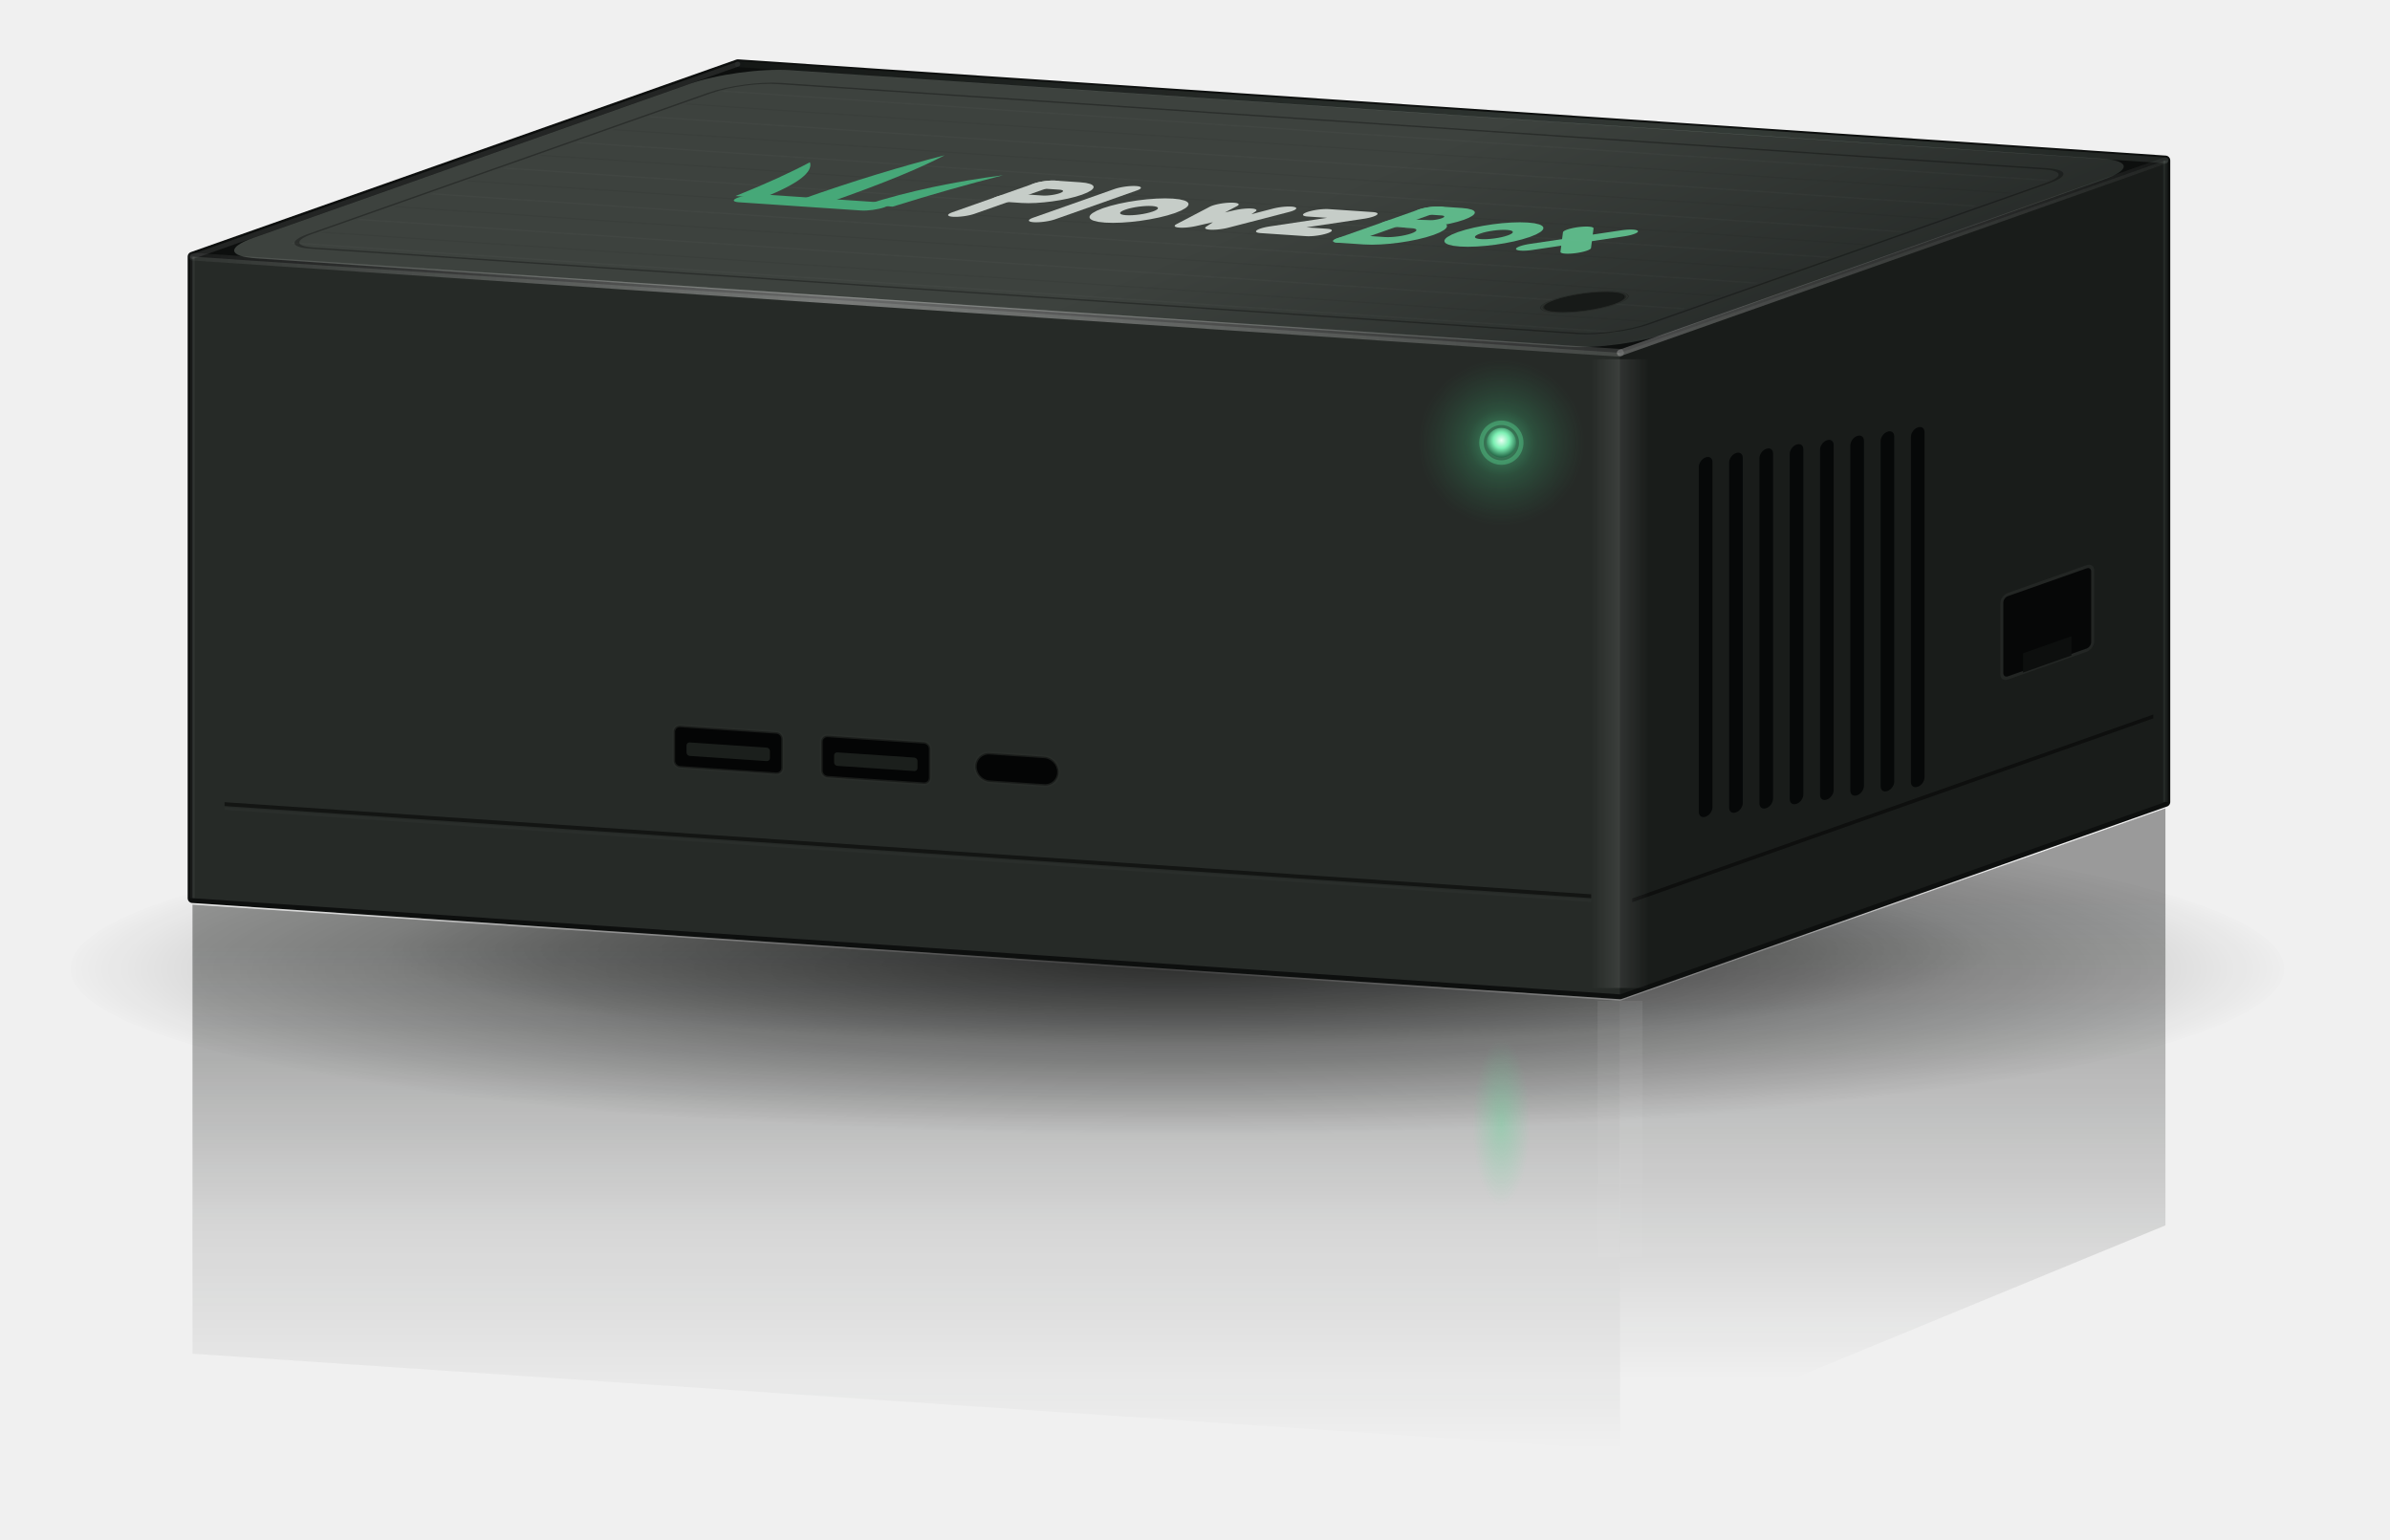
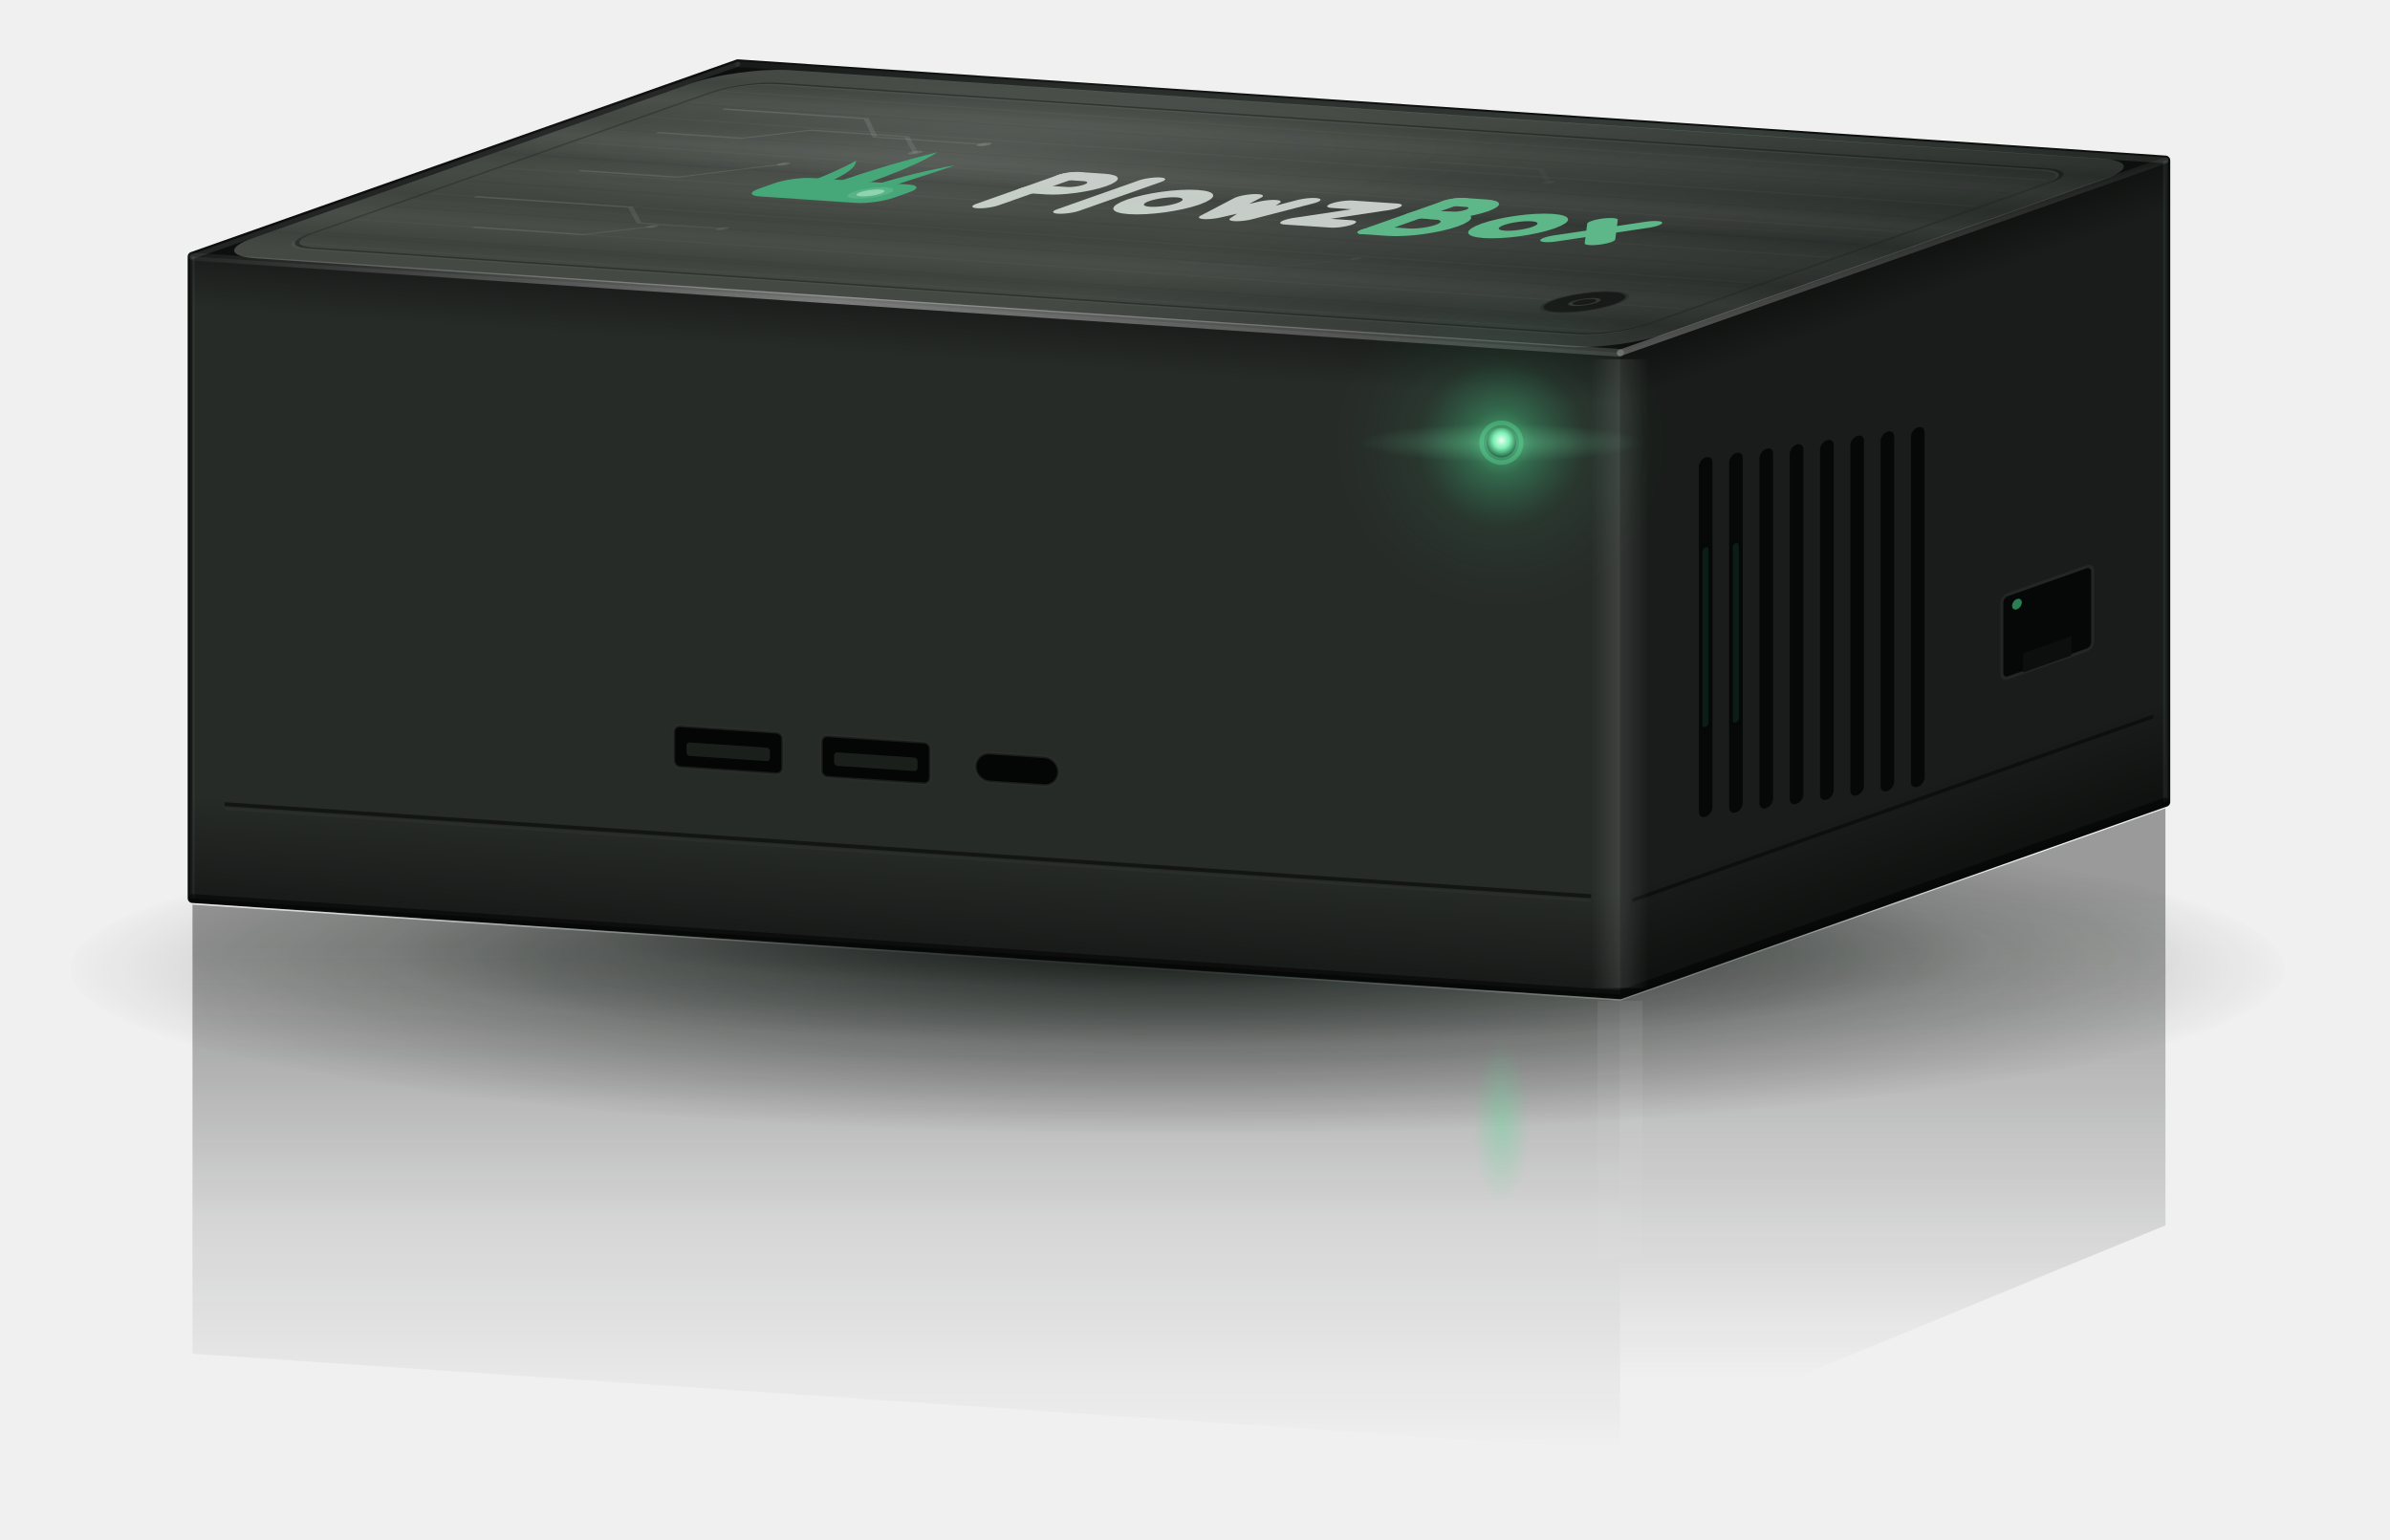
<svg xmlns="http://www.w3.org/2000/svg" viewBox="195 330 745 480" role="img" aria-label="PlowzBox appliance - a matte-black mini PC with a green status light">
  <defs>
    <radialGradient id="pbxn-shadow" cx="0.5" cy="0.5" r="0.5">
      <stop offset="0" stop-color="#000000" stop-opacity="0.52" />
      <stop offset="0.55" stop-color="#000000" stop-opacity="0.30" />
      <stop offset="1" stop-color="#000000" stop-opacity="0" />
    </radialGradient>
    <radialGradient id="pbxn-shadow-core" cx="0.5" cy="0.5" r="0.5">
-       <stop offset="0" stop-color="#000000" stop-opacity="0.55" />
+       <stop offset="0" stop-color="#000000" stop-opacity="0.6" />
      <stop offset="1" stop-color="#000000" stop-opacity="0" />
    </radialGradient>
    <linearGradient id="pbxn-top" x1="290" y1="430" x2="840" y2="368" gradientUnits="userSpaceOnUse">
-       <stop offset="0" stop-color="#3d423e" />
-       <stop offset="0.45" stop-color="#232725" />
-       <stop offset="1" stop-color="#141715" />
+       <stop offset="0" stop-color="#414641" />
+       <stop offset="0.45" stop-color="#242826" />
+       <stop offset="1" stop-color="#131614" />
    </linearGradient>
    <linearGradient id="pbxn-top-sheen" x1="330" y1="360" x2="620" y2="520" gradientUnits="userSpaceOnUse">
      <stop offset="0" stop-color="#ffffff" stop-opacity="0" />
-       <stop offset="0.42" stop-color="#ffffff" stop-opacity="0.09" />
+       <stop offset="0.42" stop-color="#ffffff" stop-opacity="0.10" />
      <stop offset="0.60" stop-color="#ffffff" stop-opacity="0.02" />
      <stop offset="1" stop-color="#ffffff" stop-opacity="0" />
    </linearGradient>
+     <linearGradient id="pbxn-brush" x1="0" y1="0" x2="0" y2="180" gradientUnits="userSpaceOnUse">
+       <stop offset="0" stop-color="#ffffff" stop-opacity="0.015" />
+       <stop offset="0.09" stop-color="#000000" stop-opacity="0.045" />
+       <stop offset="0.18" stop-color="#ffffff" stop-opacity="0.03" />
+       <stop offset="0.27" stop-color="#000000" stop-opacity="0.02" />
+       <stop offset="0.36" stop-color="#ffffff" stop-opacity="0.045" />
+       <stop offset="0.46" stop-color="#000000" stop-opacity="0.05" />
+       <stop offset="0.55" stop-color="#ffffff" stop-opacity="0.02" />
+       <stop offset="0.66" stop-color="#000000" stop-opacity="0.035" />
+       <stop offset="0.76" stop-color="#ffffff" stop-opacity="0.04" />
+       <stop offset="0.87" stop-color="#000000" stop-opacity="0.05" />
+       <stop offset="1" stop-color="#ffffff" stop-opacity="0.02" />
+     </linearGradient>
+     <radialGradient id="pbxn-spec" cx="0.5" cy="0.5" r="0.5">
+       <stop offset="0" stop-color="#ffffff" stop-opacity="0.11" />
+       <stop offset="0.6" stop-color="#ffffff" stop-opacity="0.04" />
+       <stop offset="1" stop-color="#ffffff" stop-opacity="0" />
+     </radialGradient>
    <linearGradient id="pbxn-front" x1="320" y1="415" x2="560" y2="650" gradientUnits="userSpaceOnUse">
-       <stop offset="0" stop-color="#262a27" />
+       <stop offset="0" stop-color="#272b28" />
      <stop offset="0.5" stop-color="#171a18" />
-       <stop offset="1" stop-color="#0b0d0c" />
+       <stop offset="1" stop-color="#0a0c0b" />
    </linearGradient>
    <linearGradient id="pbxn-side" x1="705" y1="480" x2="885" y2="560" gradientUnits="userSpaceOnUse">
      <stop offset="0" stop-color="#191c1a" />
      <stop offset="0.6" stop-color="#0e100f" />
      <stop offset="1" stop-color="#090b0a" />
    </linearGradient>
    <linearGradient id="pbxn-side-bounce" x1="760" y1="500" x2="872" y2="500" gradientUnits="userSpaceOnUse">
      <stop offset="0" stop-color="#349966" stop-opacity="0" />
-       <stop offset="1" stop-color="#349966" stop-opacity="0.10" />
+       <stop offset="1" stop-color="#349966" stop-opacity="0.12" />
+     </linearGradient>
+     <linearGradient id="pbxn-ao-lip" x1="0" y1="0" x2="0" y2="16" gradientUnits="userSpaceOnUse">
+       <stop offset="0" stop-color="#000000" stop-opacity="0.34" />
+       <stop offset="1" stop-color="#000000" stop-opacity="0" />
+     </linearGradient>
+     <linearGradient id="pbxn-ao-foot" x1="0" y1="168" x2="0" y2="200" gradientUnits="userSpaceOnUse">
+       <stop offset="0" stop-color="#000000" stop-opacity="0" />
+       <stop offset="1" stop-color="#000000" stop-opacity="0.4" />
    </linearGradient>
    <linearGradient id="pbxn-edge-topfront" x1="255" y1="410" x2="700" y2="440" gradientUnits="userSpaceOnUse">
      <stop offset="0" stop-color="#ffffff" stop-opacity="0.05" />
-       <stop offset="0.45" stop-color="#ffffff" stop-opacity="0.38" />
-       <stop offset="1" stop-color="#ffffff" stop-opacity="0.14" />
+       <stop offset="0.45" stop-color="#ffffff" stop-opacity="0.42" />
+       <stop offset="1" stop-color="#ffffff" stop-opacity="0.16" />
    </linearGradient>
    <linearGradient id="pbxn-edge-topright" x1="700" y1="440" x2="870" y2="380" gradientUnits="userSpaceOnUse">
-       <stop offset="0" stop-color="#ffffff" stop-opacity="0.26" />
-       <stop offset="1" stop-color="#ffffff" stop-opacity="0.04" />
+       <stop offset="0" stop-color="#ffffff" stop-opacity="0.28" />
+       <stop offset="1" stop-color="#ffffff" stop-opacity="0.05" />
    </linearGradient>
    <linearGradient id="pbxn-edge-rim" x1="425" y1="350" x2="870" y2="380" gradientUnits="userSpaceOnUse">
-       <stop offset="0" stop-color="#cfe8d8" stop-opacity="0.04" />
-       <stop offset="0.7" stop-color="#cfe8d8" stop-opacity="0.20" />
-       <stop offset="1" stop-color="#cfe8d8" stop-opacity="0.10" />
+       <stop offset="0" stop-color="#cfe8d8" stop-opacity="0.05" />
+       <stop offset="0.7" stop-color="#cfe8d8" stop-opacity="0.22" />
+       <stop offset="1" stop-color="#cfe8d8" stop-opacity="0.11" />
    </linearGradient>
    <linearGradient id="pbxn-edge-near" x1="691" y1="0" x2="709" y2="0" gradientUnits="userSpaceOnUse">
      <stop offset="0" stop-color="#ffffff" stop-opacity="0" />
-       <stop offset="0.5" stop-color="#ffffff" stop-opacity="0.10" />
-       <stop offset="1" stop-color="#ffffff" stop-opacity="0" />
-     </linearGradient>
+       <stop offset="0.5" stop-color="#ffffff" stop-opacity="0.11" />
+       <stop offset="1" stop-color="#ffffff" stop-opacity="0" />
+     </linearGradient>
+     <radialGradient id="pbxn-led-bloom" cx="0.5" cy="0.5" r="0.5">
+       <stop offset="0" stop-color="#5ef0a4" stop-opacity="0.20" />
+       <stop offset="0.5" stop-color="#43d187" stop-opacity="0.07" />
+       <stop offset="1" stop-color="#349966" stop-opacity="0" />
+     </radialGradient>
    <radialGradient id="pbxn-led-glow" cx="0.5" cy="0.5" r="0.5">
-       <stop offset="0" stop-color="#5ef0a4" stop-opacity="0.55" />
-       <stop offset="0.4" stop-color="#43d187" stop-opacity="0.22" />
+       <stop offset="0" stop-color="#5ef0a4" stop-opacity="0.6" />
+       <stop offset="0.4" stop-color="#43d187" stop-opacity="0.24" />
      <stop offset="1" stop-color="#349966" stop-opacity="0" />
    </radialGradient>
    <radialGradient id="pbxn-led-core" cx="0.5" cy="0.42" r="0.6">
      <stop offset="0" stop-color="#eafff3" />
      <stop offset="0.45" stop-color="#7df0b4" />
      <stop offset="1" stop-color="#1e5e3f" />
    </radialGradient>
+     <radialGradient id="pbxn-led-flare" cx="0.5" cy="0.5" r="0.5">
+       <stop offset="0" stop-color="#7df0b4" stop-opacity="0.30" />
+       <stop offset="1" stop-color="#7df0b4" stop-opacity="0" />
+     </radialGradient>
    <linearGradient id="pbxn-refl-front" x1="0" y1="625" x2="0" y2="782" gradientUnits="userSpaceOnUse">
      <stop offset="0" stop-color="#171a18" stop-opacity="0.42" />
      <stop offset="0.55" stop-color="#121413" stop-opacity="0.12" />
      <stop offset="1" stop-color="#101211" stop-opacity="0" />
    </linearGradient>
    <linearGradient id="pbxn-refl-side" x1="0" y1="610" x2="0" y2="760" gradientUnits="userSpaceOnUse">
      <stop offset="0" stop-color="#0c0e0d" stop-opacity="0.38" />
      <stop offset="1" stop-color="#0b0d0c" stop-opacity="0" />
    </linearGradient>
    <linearGradient id="pbxn-refl-edge" x1="0" y1="640" x2="0" y2="742" gradientUnits="userSpaceOnUse">
      <stop offset="0" stop-color="#ffffff" stop-opacity="0.07" />
      <stop offset="1" stop-color="#ffffff" stop-opacity="0" />
    </linearGradient>
    <radialGradient id="pbxn-refl-led" cx="0.5" cy="0.5" r="0.5">
      <stop offset="0" stop-color="#4be08f" stop-opacity="0.30" />
      <stop offset="1" stop-color="#4be08f" stop-opacity="0" />
    </radialGradient>
+     <linearGradient id="pbxn-trace" x1="20" y1="30" x2="360" y2="140" gradientUnits="userSpaceOnUse">
+       <stop offset="0" stop-color="#dff5e8" stop-opacity="0.14" />
+       <stop offset="0.45" stop-color="#dff5e8" stop-opacity="0.05" />
+       <stop offset="1" stop-color="#dff5e8" stop-opacity="0" />
+     </linearGradient>
+     <radialGradient id="pbxn-aura" cx="0.5" cy="0.5" r="0.5">
+       <stop offset="0" stop-color="#43d187" stop-opacity="0.13" />
+       <stop offset="0.6" stop-color="#349966" stop-opacity="0.05" />
+       <stop offset="1" stop-color="#349966" stop-opacity="0" />
+     </radialGradient>
  </defs>
  <ellipse cx="562" cy="632" rx="345" ry="52" fill="url(#pbxn-shadow)" />
+   <ellipse class="v-aura" cx="565" cy="628" rx="320" ry="34" fill="url(#pbxn-aura)" />
  <ellipse cx="565" cy="626" rx="250" ry="30" fill="url(#pbxn-shadow-core)" />
+   <ellipse cx="560" cy="622" rx="180" ry="16" fill="url(#pbxn-shadow-core)" />
  <g>
    <polygon points="255,612 700,642 700,782 255,752" fill="url(#pbxn-refl-front)" />
    <polygon points="700,642 870,582 870,712 700,782" fill="url(#pbxn-refl-side)" />
    <rect x="693" y="642" width="14" height="100" fill="url(#pbxn-refl-edge)" />
-     <ellipse cx="663" cy="680" rx="9" ry="26" fill="url(#pbxn-refl-led)" />
+     <ellipse class="v-led-echo" cx="663" cy="680" rx="9" ry="26" fill="url(#pbxn-refl-led)" />
  </g>
  <path d="M255,610 L700,640 L870,580 L870,380 L425,350 L255,410 Z" fill="#0d0f0e" stroke="#0d0f0e" stroke-width="3" stroke-linejoin="round" />
  <g transform="matrix(0.9444,-0.3333,0,1,700,440)">
    <rect x="0" y="0" width="180" height="200" fill="url(#pbxn-side)" />
    <rect x="0" y="0" width="180" height="200" fill="url(#pbxn-side-bounce)" />
+     <rect x="0" y="0" width="180" height="16" fill="url(#pbxn-ao-lip)" />
+     <rect x="0" y="0" width="180" height="200" fill="url(#pbxn-ao-foot)" />
    <g fill="#060808">
      <rect x="26" y="42" width="4.5" height="112" rx="2.2" />
      <rect x="36" y="44" width="4.5" height="112" rx="2.2" />
      <rect x="46" y="46" width="4.5" height="112" rx="2.2" />
      <rect x="56" y="48" width="4.5" height="112" rx="2.2" />
      <rect x="66" y="50" width="4.5" height="112" rx="2.2" />
      <rect x="76" y="52" width="4.5" height="112" rx="2.2" />
      <rect x="86" y="54" width="4.5" height="112" rx="2.2" />
      <rect x="96" y="56" width="4.5" height="112" rx="2.2" />
    </g>
+     <g fill="#123024" opacity="0.5">
+       <rect x="27.2" y="70" width="2" height="56" rx="1" />
+       <rect x="37.2" y="72" width="2" height="56" rx="1" />
+     </g>
    <g>
      <rect x="126" y="118" width="30" height="26" rx="2" fill="#060707" stroke="#232624" stroke-width="1" />
      <rect x="133" y="138" width="16" height="6" fill="#0d0f0e" />
+       <circle cx="131" cy="122" r="1.6" fill="#43d187" opacity="0.6" />
    </g>
    <line x1="4" y1="172" x2="176" y2="172" stroke="#000000" stroke-opacity="0.45" stroke-width="1.2" />
  </g>
  <g transform="matrix(1,0.0674,0,1,255,410)">
    <rect x="0" y="0" width="445" height="200" fill="url(#pbxn-front)" />
+     <rect x="0" y="0" width="445" height="16" fill="url(#pbxn-ao-lip)" />
+     <rect x="0" y="0" width="445" height="200" fill="url(#pbxn-ao-foot)" />
    <line x1="10" y1="170" x2="436" y2="170" stroke="#000000" stroke-opacity="0.5" stroke-width="1.2" />
    <line x1="10" y1="171.4" x2="436" y2="171.4" stroke="#3a3f3b" stroke-opacity="0.22" stroke-width="0.8" />
    <g>
      <rect x="150" y="136" width="34" height="13" rx="2" fill="#040505" stroke="#2c302d" stroke-opacity="0.55" stroke-width="0.9" />
      <rect x="154" y="141" width="26" height="4.2" rx="1" fill="#1b1f1c" />
      <rect x="196" y="136" width="34" height="13" rx="2" fill="#040505" stroke="#2c302d" stroke-opacity="0.55" stroke-width="0.9" />
      <rect x="200" y="141" width="26" height="4.2" rx="1" fill="#1b1f1c" />
      <rect x="244" y="138" width="26" height="9" rx="4.5" fill="#040505" stroke="#2c302d" stroke-opacity="0.55" stroke-width="0.9" />
    </g>
  </g>
  <g transform="matrix(1,0.0674,-0.9444,0.3333,425,350)">
    <rect x="2" y="2" width="441" height="176" rx="16" fill="url(#pbxn-top)" />
+     <rect x="2" y="2" width="441" height="176" rx="16" fill="url(#pbxn-brush)" />
    <g stroke-width="1">
-       <path d="M16 22 H429 M16 46 H429 M16 70 H429 M16 94 H429 M16 118 H429 M16 142 H429 M16 164 H429" stroke="#ffffff" stroke-opacity="0.022" />
+       <path d="M16 22 H429 M16 46 H429 M16 70 H429 M16 94 H429 M16 118 H429 M16 142 H429 M16 164 H429" stroke="#ffffff" stroke-opacity="0.024" />
      <path d="M16 34 H429 M16 58 H429 M16 82 H429 M16 106 H429 M16 130 H429 M16 154 H429" stroke="#000000" stroke-opacity="0.05" />
+       <path d="M16 28 H429 M16 76 H429 M16 124 H429" stroke="#ffffff" stroke-opacity="0.012" />
    </g>
    <rect x="2" y="2" width="441" height="176" rx="16" fill="url(#pbxn-top-sheen)" />
-     <rect x="14" y="13" width="417" height="154" rx="11" fill="none" stroke="#000000" stroke-opacity="0.30" stroke-width="1.1" />
+     <ellipse cx="120" cy="52" rx="150" ry="70" fill="url(#pbxn-spec)" />
+     <g fill="none" stroke="url(#pbxn-trace)" stroke-width="1.1" stroke-linecap="round" stroke-linejoin="round">
+       <path d="M30 36 h44 l16 14 h34" />
+       <path d="M30 58 h26 l12 -10 h30 l14 12" />
+       <path d="M38 92 h30 l18 -16" />
+       <path d="M30 118 h48 l14 12 h26" />
+       <path d="M52 142 h34 l12 -10" />
+       <path d="M254 40 h34 l12 10" />
+       <path d="M262 132 h28 l16 -12" />
+     </g>
+     <g fill="#dff5e8">
+       <circle cx="124" cy="50" r="1.7" fill-opacity="0.16" />
+       <circle cx="112" cy="60" r="1.7" fill-opacity="0.13" />
+       <circle cx="86" cy="76" r="1.5" fill-opacity="0.12" />
+       <circle cx="118" cy="130" r="1.5" fill-opacity="0.08" />
+       <circle cx="98" cy="132" r="1.4" fill-opacity="0.09" />
+       <circle cx="300" cy="50" r="1.4" fill-opacity="0.04" />
+       <circle cx="306" cy="120" r="1.4" fill-opacity="0.04" />
+     </g>
+     <rect x="14" y="13" width="417" height="154" rx="11" fill="none" stroke="#000000" stroke-opacity="0.32" stroke-width="1.1" />
+     <rect x="14" y="14.2" width="417" height="154" rx="11" fill="none" stroke="#ffffff" stroke-opacity="0.045" stroke-width="0.8" />
    <circle cx="398" cy="142" r="9.5" fill="#171a18" stroke="#000000" stroke-opacity="0.4" stroke-width="1" />
    <circle cx="398" cy="142" r="9.5" fill="none" stroke="#4a504b" stroke-opacity="0.35" stroke-width="0.8" />
-     <g transform="translate(96,60)">
-       <g fill="#46a878">
-         <rect x="3" y="41" width="45.5" height="7.4" rx="3.7" />
-         <path d="M25.7 0.6 C28.6 11.2 30.6 25 30.4 43.7 L20.9 43.7 C20.7 25 22.8 11.2 25.7 0.6 Z" />
-         <path d="M-4.4 13.2 C3.4 20.4 8.6 30.4 9.7 43.7 L1.2 43.7 C0.1 32.2 -1.9 22 -4.4 13.2 Z" />
-         <path d="M55.8 13.2 C48 20.4 42.8 30.4 41.7 43.7 L50.2 43.7 C51.3 32.2 53.3 22 55.8 13.2 Z" />
+     <circle cx="398" cy="142" r="3.2" fill="none" stroke="#5b625c" stroke-opacity="0.4" stroke-width="1" />
+     <g transform="translate(92,54)">
+       <g transform="scale(0.84)">
+         <g fill="#46a878">
+           <rect x="7" y="37.5" width="50" height="20.5" rx="7.25" />
+           <path d="M30.5 5.5 C33.7 14 36.1 25.5 35.8 42 L25.4 42 C25.4 25.5 27.6 14 30.5 5.5 Z" />
+           <path d="M12.5 18.5 C17.8 24 21.8 31.5 23.1 42 L16.6 42 C16.2 33.5 14.8 25.5 12.5 18.5 Z" />
+           <path d="M47.5 16.5 C43.4 22.5 40.3 30.5 39.6 42 L45.9 42 C46.4 33.5 47.3 24.5 47.5 16.5 Z" />
+         </g>
+         <circle cx="45.5" cy="47.75" r="6.2" fill="#8fd4ae" opacity="0.25" />
+         <circle cx="45.5" cy="47.75" r="3.8" fill="#8fd4ae" />
      </g>
-       <g transform="translate(70,12) scale(0.66)" fill="none" stroke-width="10.5" stroke-linecap="round" stroke-linejoin="round" opacity="0.95">
+       <g transform="translate(74,10) scale(0.66)" fill="none" stroke-width="10.5" stroke-linecap="round" stroke-linejoin="round" opacity="0.95">
        <g stroke="#cdd4cf">
          <path d="M5.25 50 L5.25 9.25" />
          <path d="M5.25 9.25 L17 9.25 A9.4 9.4 0 0 1 17 28.05 L5.25 28.05" />
          <path d="M43.4 9.25 L43.4 50" />
-           <path d="M60.4 33 A11.75 11.75 0 1 0 83.9 33 A11.75 11.75 0 1 0 60.4 33" />
+           <path d="M60.25 33 A11.9 11.9 0 1 0 84.05 33 A11.9 11.9 0 1 0 60.25 33" />
          <path d="M100.9 21.25 L107.3 44.75 L114.5 26.75 L121.7 44.75 L128.1 21.25" />
          <path d="M145.7 21.25 L166.5 21.25 L145.7 44.75 L167.1 44.75" />
        </g>
        <g stroke="#5fbd8d">
          <path d="M187.1 50 L187.1 9.25" />
          <path d="M187.1 9.25 L197.35 9.25 A8.7 8.7 0 0 1 197.35 26.65 L187.1 26.65" />
          <path d="M197.35 26.65 L199.35 26.65 A11.65 11.65 0 0 1 199.35 50 L187.1 50" />
-           <path d="M228 33 A11.75 11.75 0 1 0 251.5 33 A11.75 11.75 0 1 0 228 33" />
+           <path d="M227.85 33 A11.9 11.9 0 1 0 251.65 33 A11.9 11.9 0 1 0 227.85 33" />
          <path d="M268.5 21.25 L289.5 44.75" />
          <path d="M289.5 21.25 L268.5 44.75" />
        </g>
      </g>
    </g>
  </g>
  <path d="M255,410 L700,440" stroke="url(#pbxn-edge-topfront)" stroke-width="2.4" stroke-linecap="round" fill="none" />
  <path d="M700,440 L870,380" stroke="url(#pbxn-edge-topright)" stroke-width="2" stroke-linecap="round" fill="none" />
  <path d="M425,350 L870,380" stroke="url(#pbxn-edge-rim)" stroke-width="1.8" stroke-linecap="round" fill="none" />
  <path d="M425,350 L255,410" stroke="#ffffff" stroke-opacity="0.09" stroke-width="1.5" stroke-linecap="round" fill="none" />
  <path d="M255,410 L255,610" stroke="#ffffff" stroke-opacity="0.05" stroke-width="1.4" fill="none" />
  <path d="M870,380 L870,580" stroke="#cfe8d8" stroke-opacity="0.07" stroke-width="1.4" fill="none" />
+   <path d="M255,610 L700,640 L870,580" stroke="#000000" stroke-opacity="0.5" stroke-width="2.6" fill="none" stroke-linecap="round" />
  <rect x="691" y="442" width="18" height="196" fill="url(#pbxn-edge-near)" />
-   <circle cx="663" cy="468" r="26" fill="url(#pbxn-led-glow)" />
-   <circle cx="663" cy="468" r="4.6" fill="url(#pbxn-led-core)" />
-   <circle cx="663" cy="468" r="6.2" fill="none" stroke="#5ee89e" stroke-opacity="0.35" stroke-width="1.4" />
+   <g class="v-led">
+     <circle cx="663" cy="468" r="52" fill="url(#pbxn-led-bloom)" />
+     <circle cx="663" cy="468" r="26" fill="url(#pbxn-led-glow)" />
+     <ellipse cx="663" cy="468" rx="44" ry="6" fill="url(#pbxn-led-flare)" />
+     <circle cx="663" cy="468" r="4.6" fill="url(#pbxn-led-core)" />
+     <circle cx="663" cy="468" r="6.2" fill="none" stroke="#5ee89e" stroke-opacity="0.35" stroke-width="1.4" />
+   </g>
</svg>
